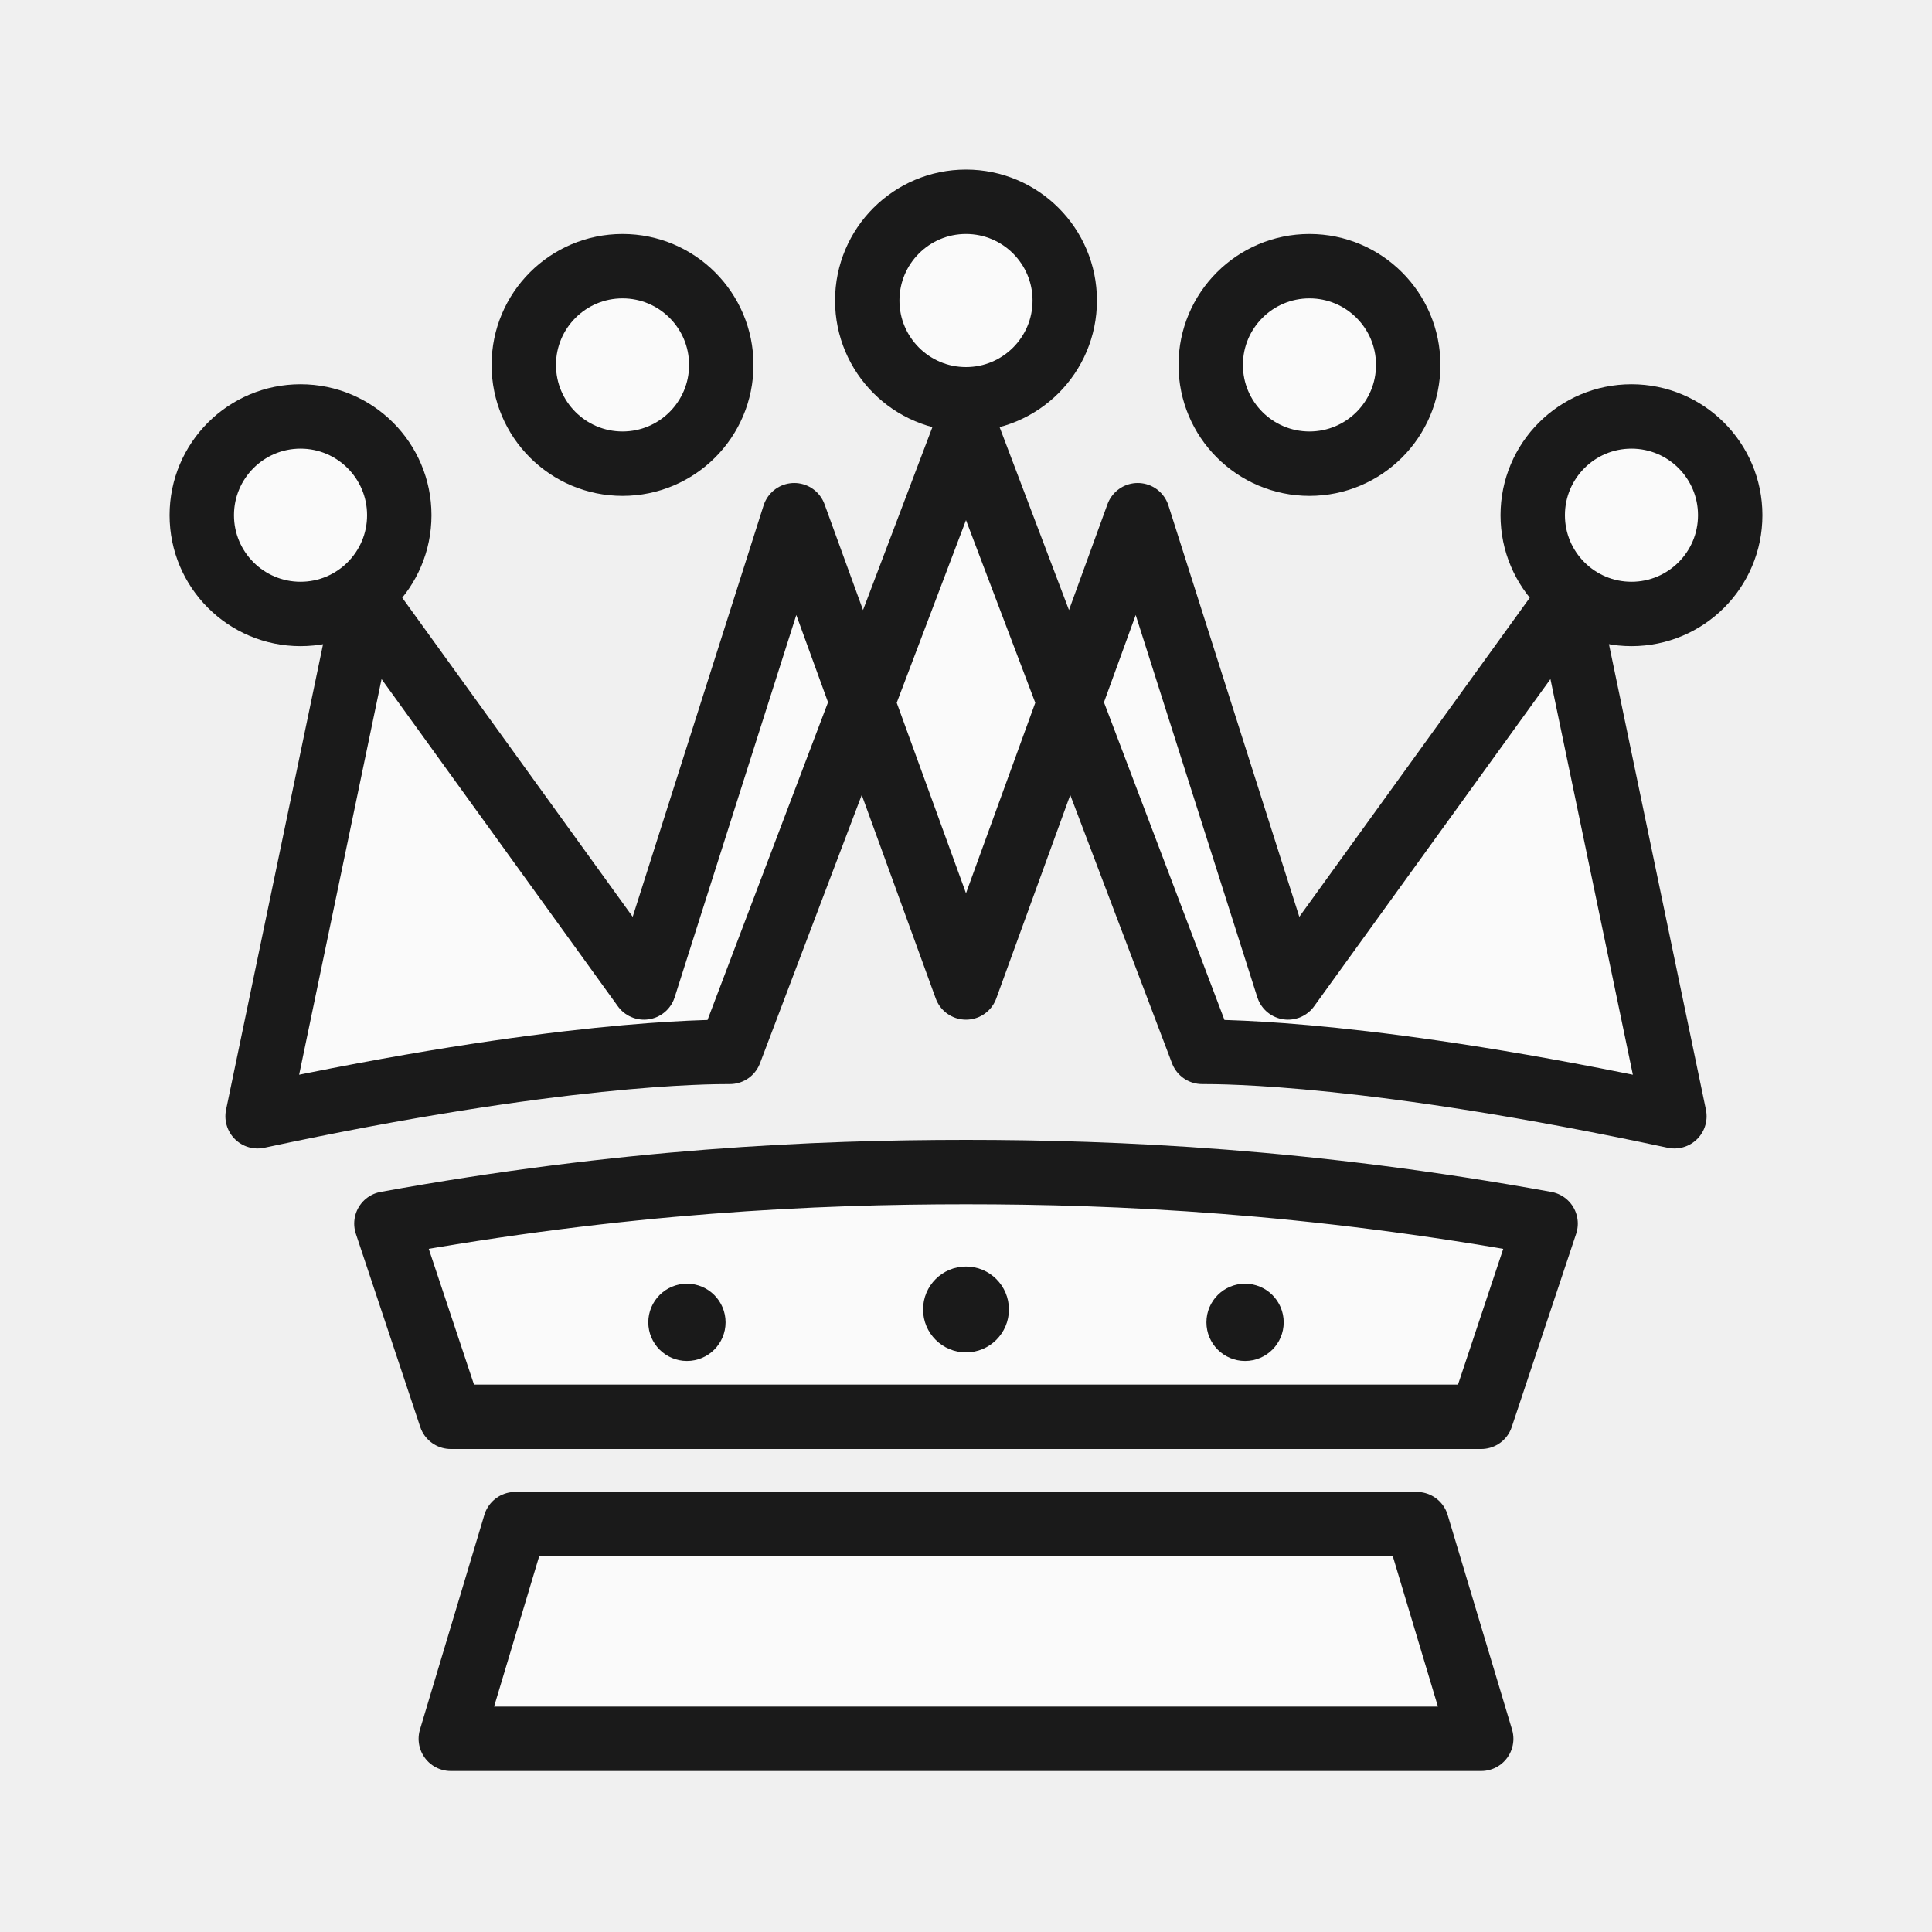
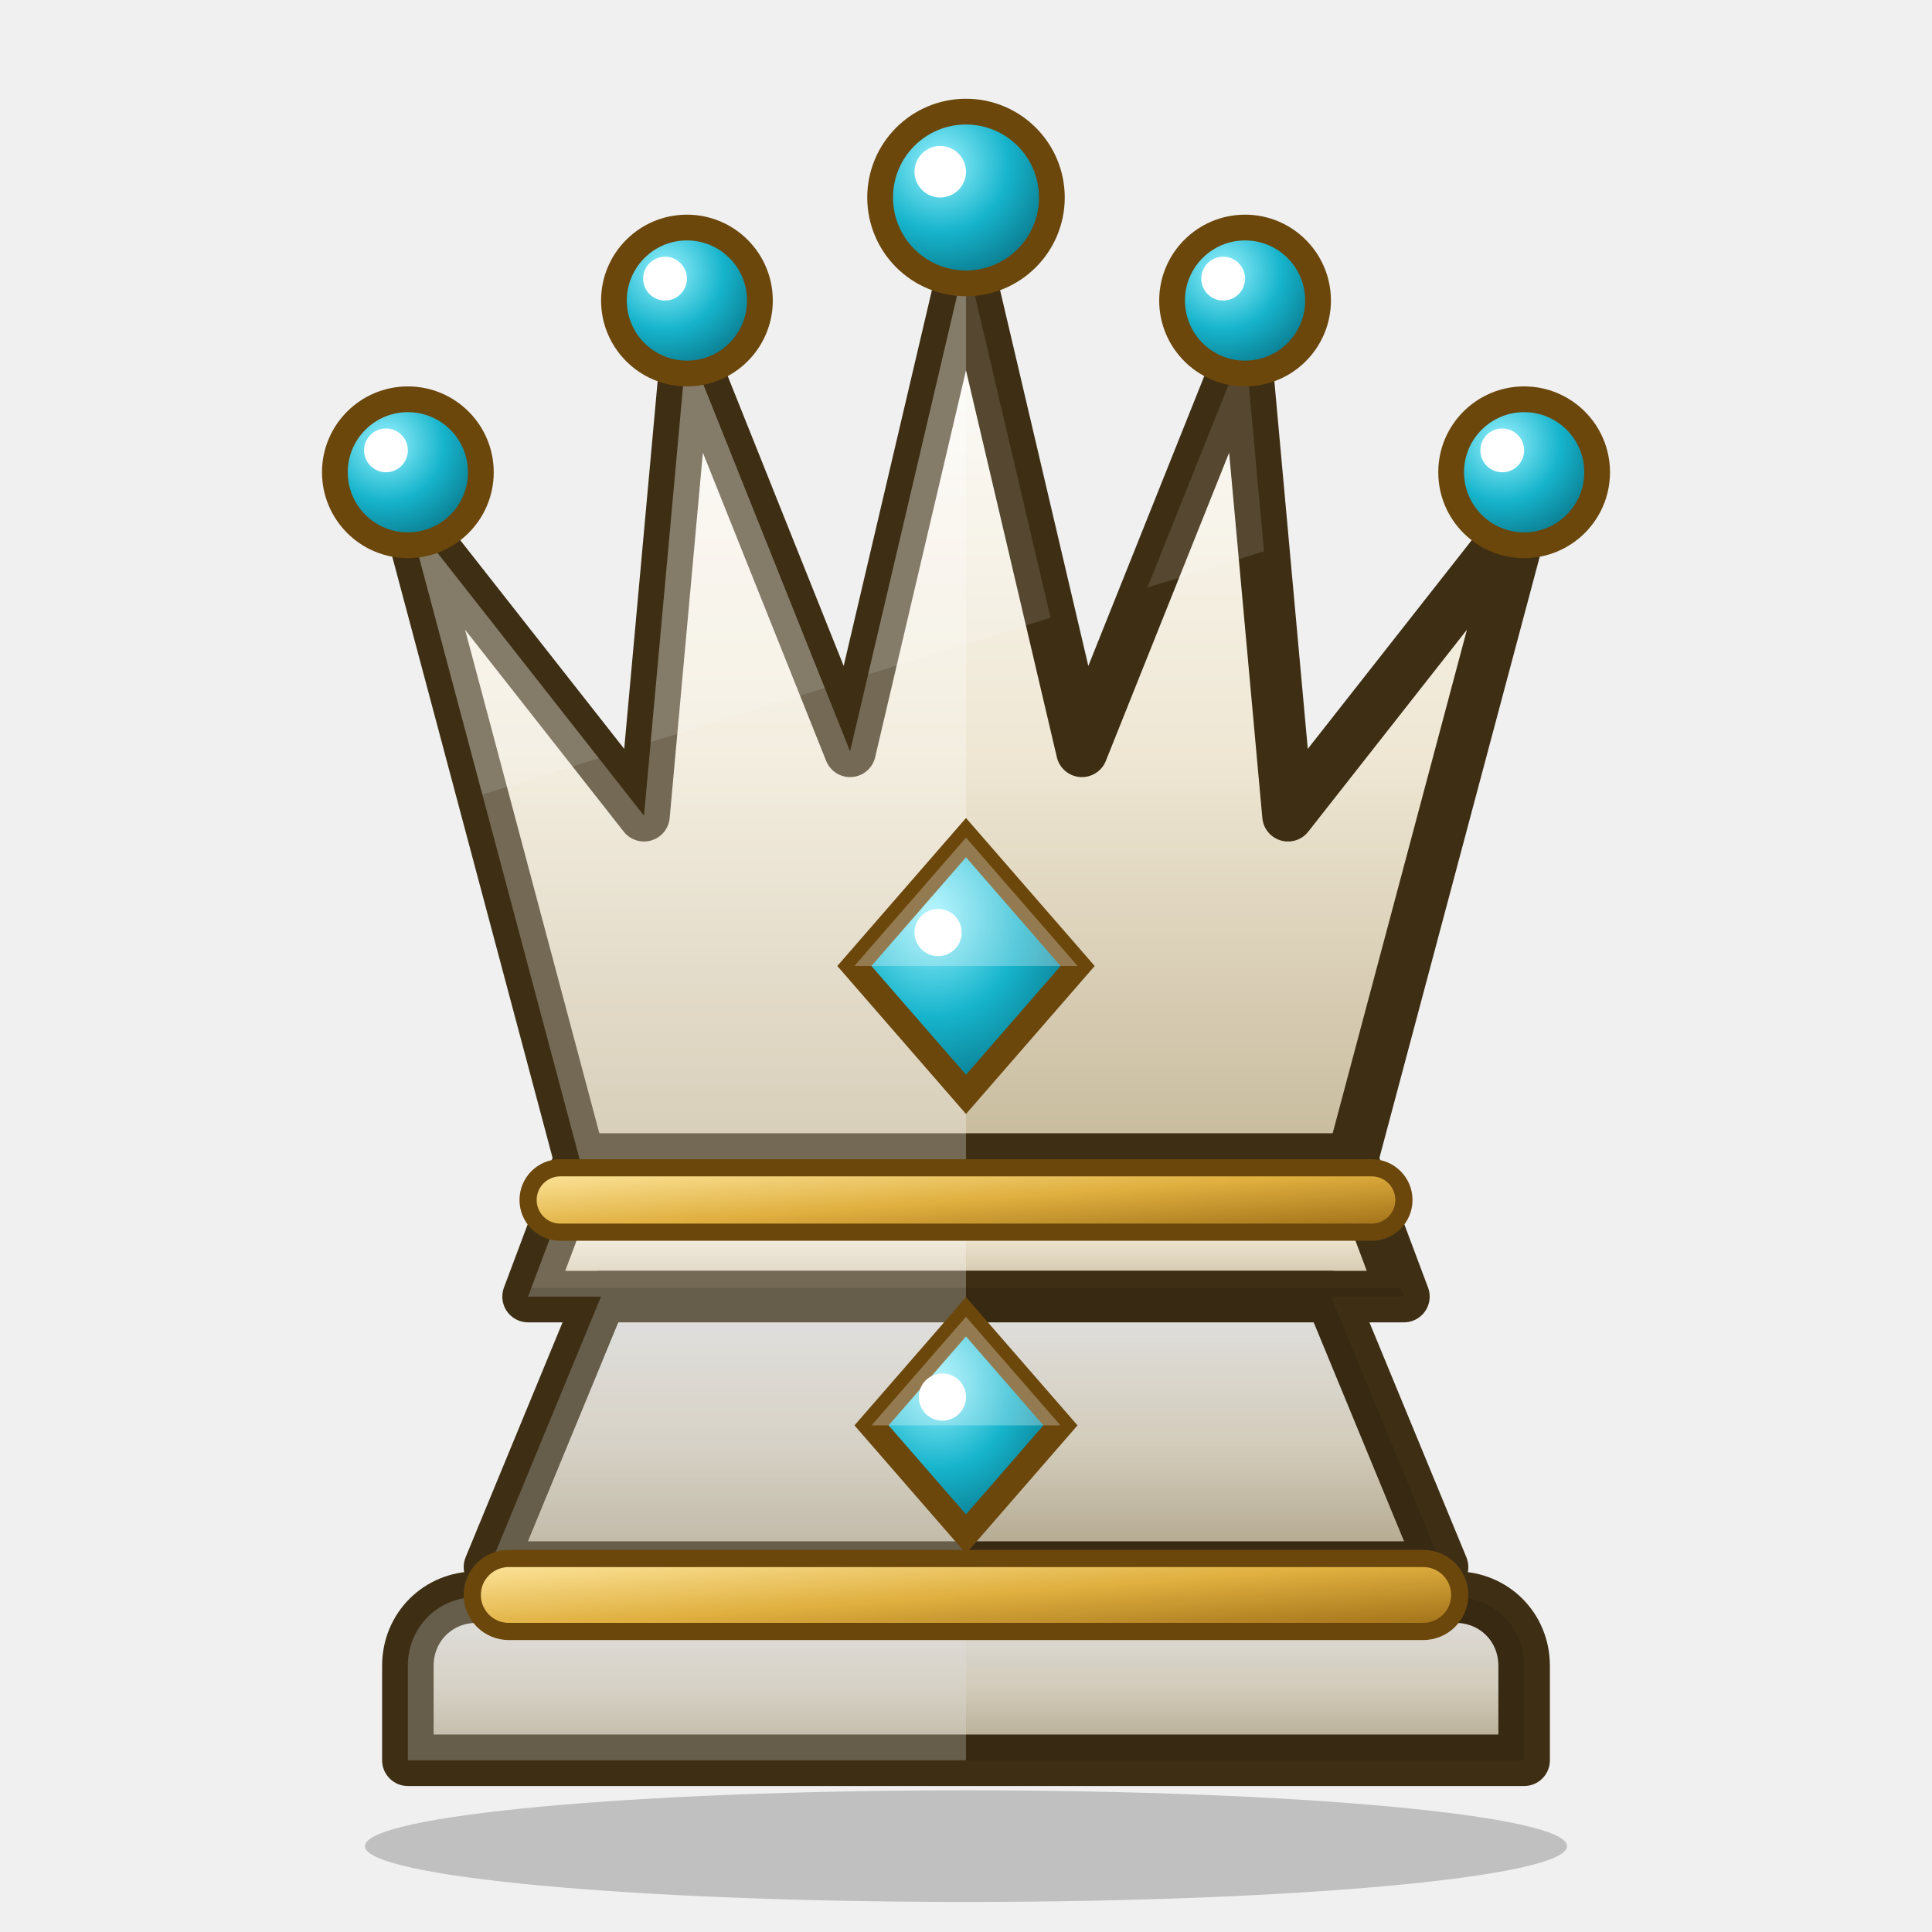
<svg xmlns="http://www.w3.org/2000/svg" viewBox="0 0 45 45">
-   <g fill="#FAFAFA" stroke="#1A1A1A" stroke-width="1.5" stroke-linecap="round" stroke-linejoin="round">
-     <circle cx="7" cy="12" r="2.3" />
-     <circle cx="14.5" cy="8.5" r="2.3" />
-     <circle cx="22.5" cy="7" r="2.3" />
-     <circle cx="30.5" cy="8.5" r="2.3" />
-     <circle cx="38" cy="12" r="2.3" />
-     <path d="M8.5 14L6 26c7-1.5 10.5-1.5 11-1.5L22.5 10l5.5 14.5c.5 0 4 0 11 1.5L36.5 14l-6.5 9-3.5-11-4 11-4-11-3.5 11-6.5-9z" />
-     <path d="M9 28.5c5.5-1 10-1.2 13.5-1.2s8 .2 13.5 1.2L34.5 33h-24L9 28.5z" />
-     <path d="M12 35.5h21l1.5 5h-24l1.5-5z" />
-     <circle cx="22.5" cy="30.5" r="1" fill="#1A1A1A" stroke="none" />
-     <circle cx="16" cy="30.8" r=".9" fill="#1A1A1A" stroke="none" />
-     <circle cx="29" cy="30.8" r=".9" fill="#1A1A1A" stroke="none" />
+   <defs>
+     <linearGradient id="wB" x1="0" y1="0" x2="0" y2="1">
+       <stop offset="0" stop-color="#FFFFFF" />
+       <stop offset=".55" stop-color="#EFE7D4" />
+       <stop offset="1" stop-color="#C7BA9C" />
+     </linearGradient>
+     <linearGradient id="wA" x1="0" y1="0" x2="1" y2="1">
+       <stop offset="0" stop-color="#FFE9A3" />
+       <stop offset=".5" stop-color="#E0B040" />
+       <stop offset="1" stop-color="#9A6A14" />
+     </linearGradient>
+     <radialGradient id="wG" cx=".35" cy=".3" r=".8">
+       <stop offset="0" stop-color="#9BF3FF" />
+       <stop offset=".5" stop-color="#16B4CC" />
+       <stop offset="1" stop-color="#07687A" />
+     </radialGradient>
+     <clipPath id="wC">
+       <path d="M13.5 27L9.5 12 15 19 16 8l3.8 9.5L22.5 6l2.7 11.5L29 8l1 11 5.5-7-4 15z" />
+       <path d="M13.5 27h18l1.2 3.2H12.3z" />
+       <path d="M14 30.2h17l2.6 6.3H11.4z" />
+       <path d="M9.5 41h26v-2.2c0-.9-.7-1.6-1.6-1.6H11.1c-.9 0-1.6.7-1.6 1.6z" />
+     </clipPath>
+   </defs>
+   <ellipse cx="22.5" cy="43" rx="14" ry="1.3" fill="#000" opacity=".2" />
+   <g fill="url(#wB)" stroke="#3E2F14" stroke-width="1.2" stroke-linejoin="round" stroke-linecap="round">
+     <path d="M13.5 27L9.5 12 15 19 16 8l3.8 9.5L22.5 6l2.7 11.5L29 8l1 11 5.5-7-4 15z" />
+     <path d="M13.5 27h18l1.2 3.2H12.3z" />
+     <path d="M14 30.2h17l2.6 6.3H11.4z" />
+     <path d="M9.5 41h26v-2.2c0-.9-.7-1.6-1.6-1.6H11.1c-.9 0-1.6.7-1.6 1.6z" />
  </g>
+   <g clip-path="url(#wC)">
+     <rect x="0" y="0" width="22.5" height="45" fill="#fff" opacity="0.28" />
+     <rect x="0" y="30" width="45" height="15" fill="#000" opacity=".12" />
+     <path d="M0 0L45 0 45 8 0 22z" fill="#fff" opacity=".12" />
+   </g>
+   <rect x="11" y="36.3" width="23" height="1.7" rx=".85" fill="url(#wA)" stroke="#6B470C" stroke-width=".4" />
+   <rect x="12.3" y="27.2" width="20.4" height="1.5" rx=".75" fill="url(#wA)" stroke="#6B470C" stroke-width=".4" />
+   <circle cx="9.5" cy="11" r="1.7" fill="url(#wG)" stroke="#6B470C" stroke-width=".6" />
+   <circle cx="8.99" cy="10.49" r="0.51" fill="#fff" />
+   <circle cx="16" cy="7" r="1.7" fill="url(#wG)" stroke="#6B470C" stroke-width=".6" />
+   <circle cx="15.49" cy="6.49" r="0.51" fill="#fff" />
+   <circle cx="22.5" cy="4.6" r="2" fill="url(#wG)" stroke="#6B470C" stroke-width=".6" />
+   <circle cx="21.9" cy="4" r="0.6" fill="#fff" />
+   <circle cx="29" cy="7" r="1.7" fill="url(#wG)" stroke="#6B470C" stroke-width=".6" />
+   <circle cx="28.49" cy="6.49" r="0.51" fill="#fff" />
+   <circle cx="35.5" cy="11" r="1.7" fill="url(#wG)" stroke="#6B470C" stroke-width=".6" />
+   <circle cx="34.99" cy="10.49" r="0.51" fill="#fff" />
+   <path d="M22.5 19.51l2.6 2.99-2.6 2.99-2.6-2.99z" fill="url(#wG)" stroke="#6B470C" stroke-width=".6" />
+   <path d="M22.5 19.51l2.6 2.99h-5.2z" fill="#fff" opacity=".28" />
+   <circle cx="21.85" cy="21.72" r=".55" fill="#fff" />
+   <path d="M22.5 30.67l2.2 2.53-2.2 2.53-2.2-2.53z" fill="url(#wG)" stroke="#6B470C" stroke-width=".6" />
+   <path d="M22.5 30.67l2.2 2.53h-4.4z" fill="#fff" opacity=".28" />
+   <circle cx="21.95" cy="32.54" r=".55" fill="#fff" />
</svg>
